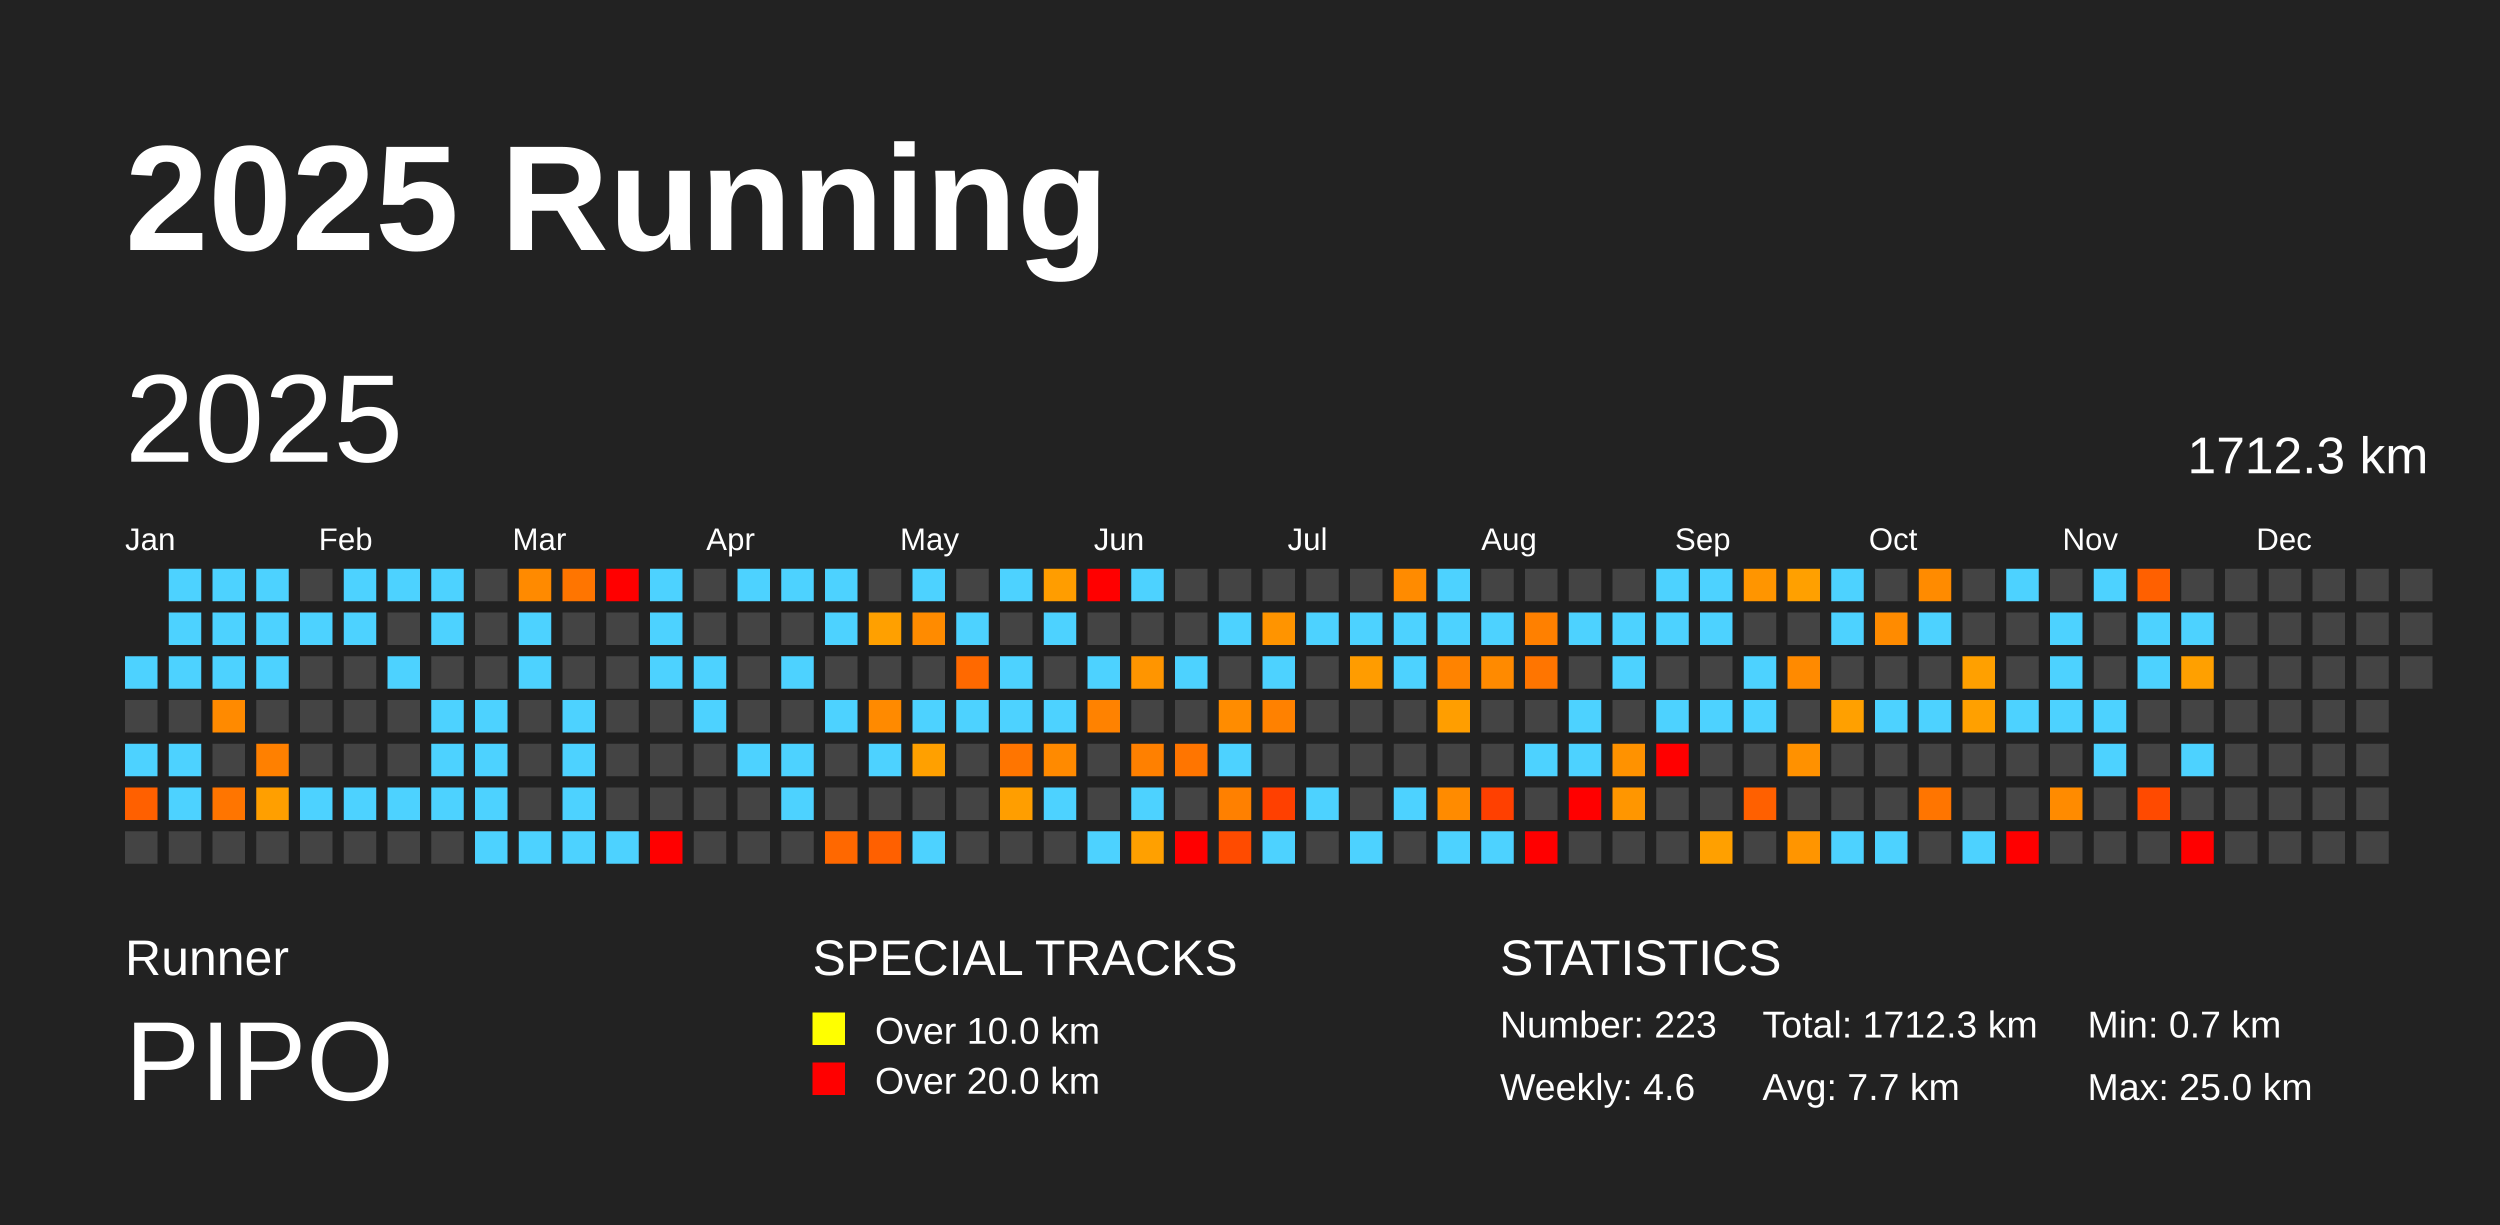
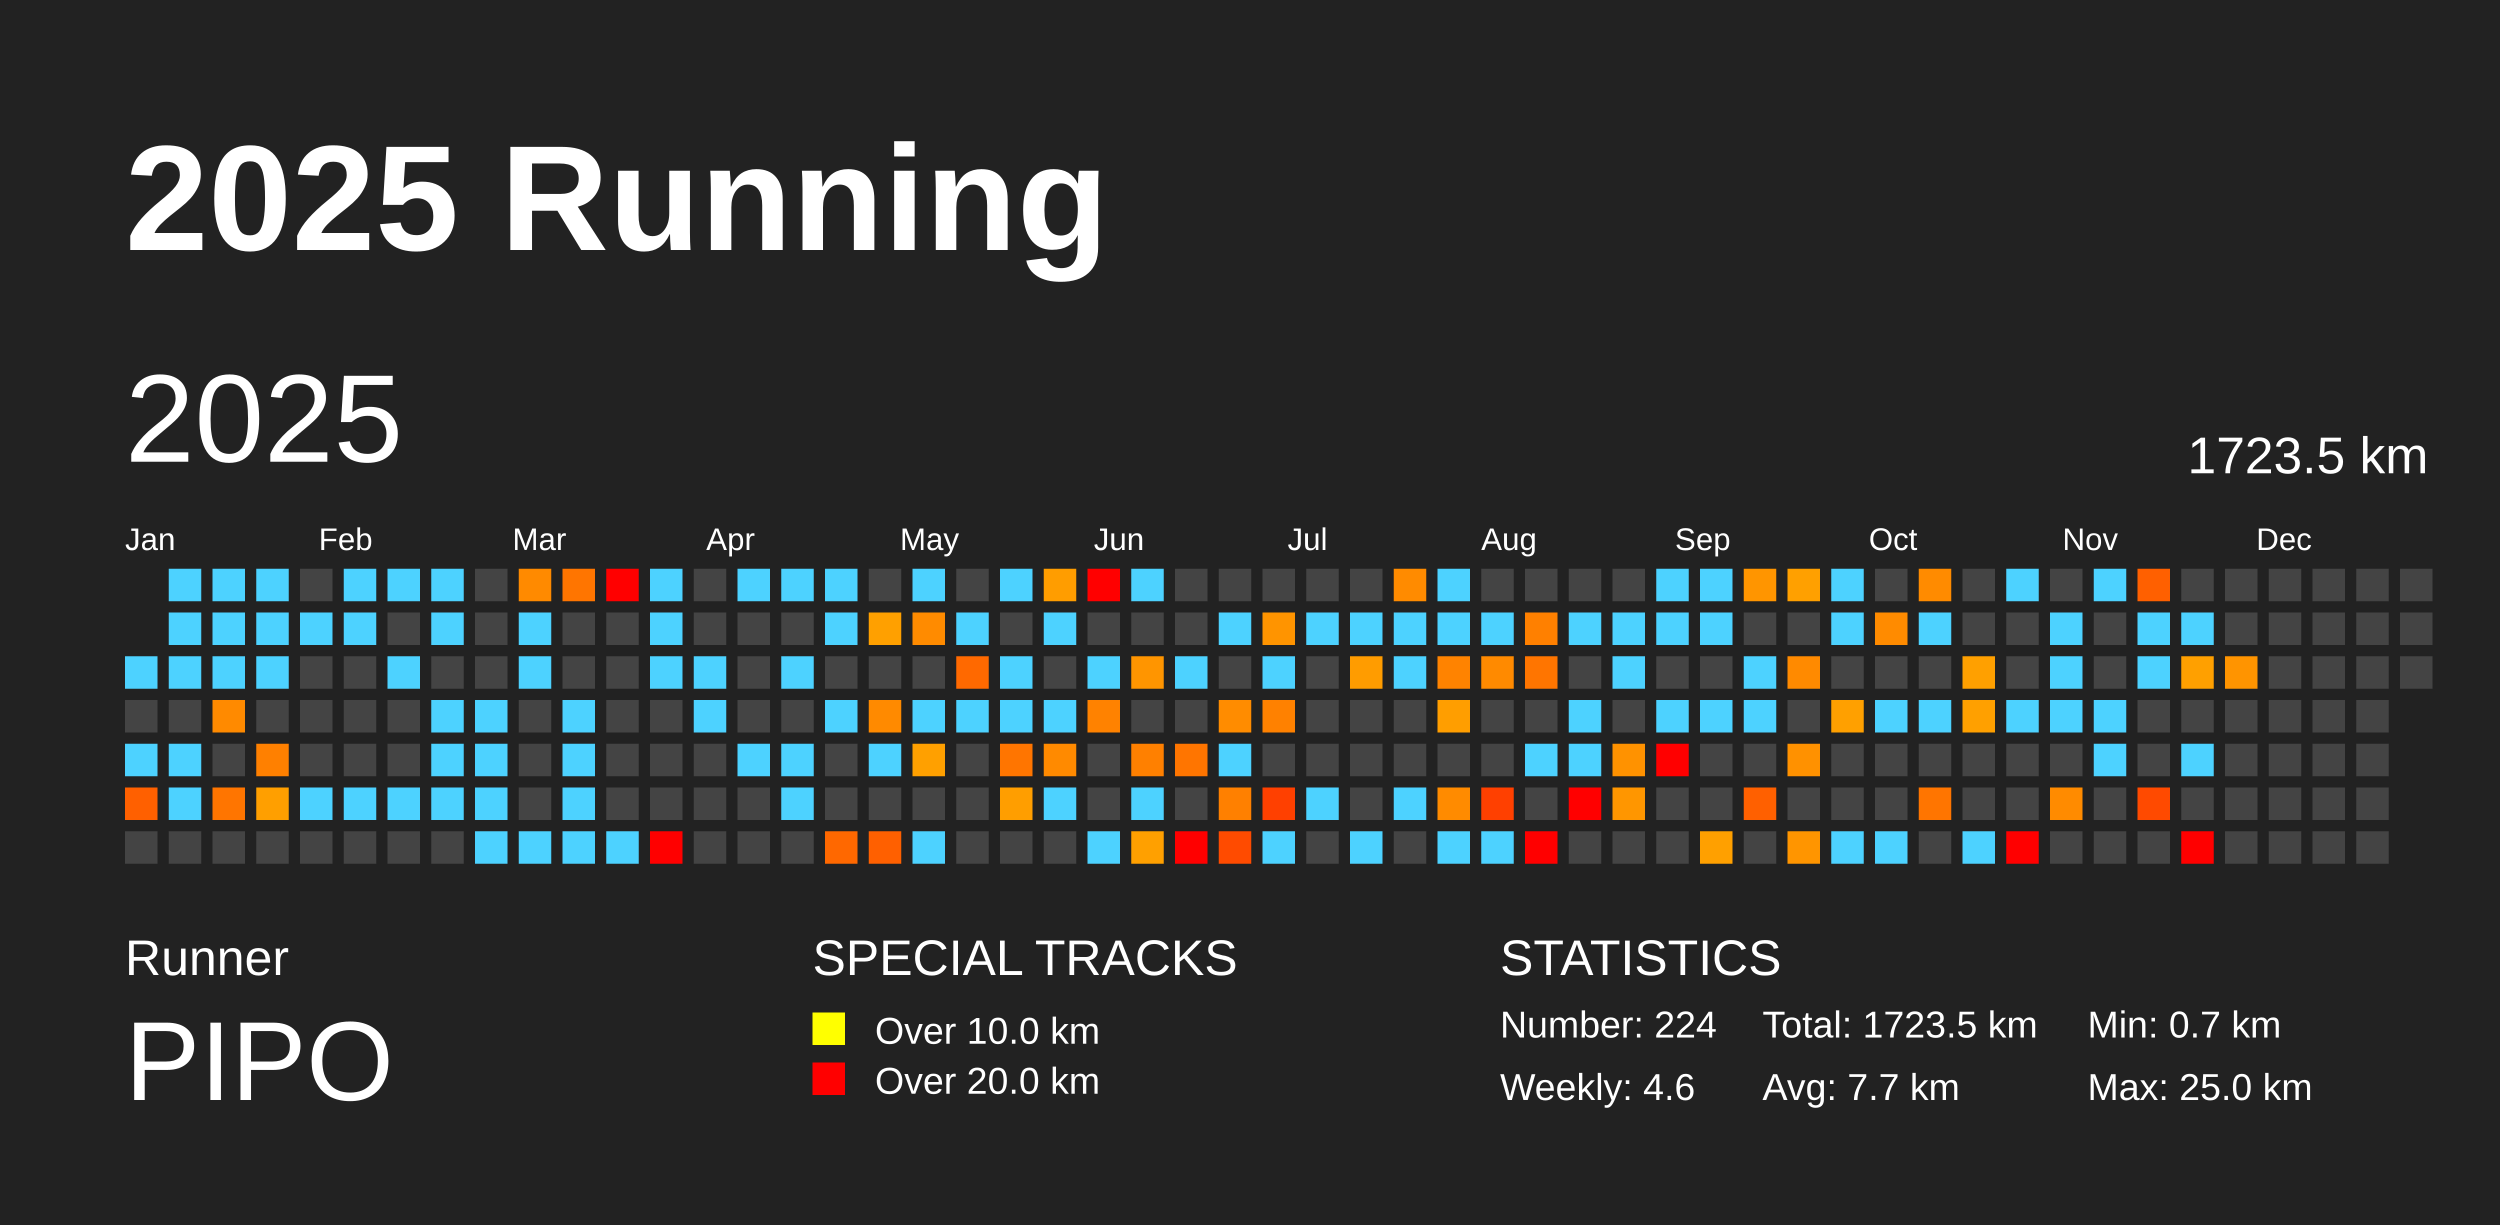
<svg xmlns="http://www.w3.org/2000/svg" baseProfile="full" height="98mm" version="1.1" viewBox="0,0,200,98" width="200mm">
  <defs />
  <rect fill="#222222" height="98" width="200" x="0" y="0" />
  <text fill="#FFFFFF" style="font-size:12px; font-family:Arial; font-weight:bold;" x="10" y="20">2025 Running</text>
  <text fill="#FFFFFF" style="font-size:4px; font-family:Arial" x="10" y="78">Runner</text>
  <text fill="#FFFFFF" style="font-size:9px; font-family:Arial" x="10" y="88">PIPO</text>
  <text fill="#FFFFFF" style="font-size:4px; font-family:Arial" x="65" y="78">SPECIAL TRACKS</text>
  <rect fill="yellow" height="2.6" width="2.6" x="65" y="81" />
  <text fill="#FFFFFF" style="font-size:3px; font-family:Arial" x="70" y="83.5">Over 10.0 km</text>
  <rect fill="red" height="2.6" width="2.6" x="65" y="85" />
  <text fill="#FFFFFF" style="font-size:3px; font-family:Arial" x="70" y="87.5">Over 20.0 km</text>
  <text fill="#FFFFFF" style="font-size:4px; font-family:Arial" x="120" y="78">STATISTICS</text>
-   <text fill="#FFFFFF" style="font-size:3px; font-family:Arial" x="120" y="83">Number: 223</text>
+   <text fill="#FFFFFF" style="font-size:3px; font-family:Arial" x="120" y="83">Number: 224</text>
  <text fill="#FFFFFF" style="font-size:3px; font-family:Arial" x="120" y="88">Weekly: 4.6</text>
-   <text fill="#FFFFFF" style="font-size:3px; font-family:Arial" x="141" y="83">Total: 1712.3 km</text>
+   <text fill="#FFFFFF" style="font-size:3px; font-family:Arial" x="141" y="83">Total: 1723.5 km</text>
  <text fill="#FFFFFF" style="font-size:3px; font-family:Arial" x="141" y="88">Avg: 7.7 km</text>
  <text fill="#FFFFFF" style="font-size:3px; font-family:Arial" x="167" y="83">Min: 0.7 km</text>
  <text fill="#FFFFFF" style="font-size:3px; font-family:Arial" x="167" y="88">Max: 25.0 km</text>
  <text dominant-baseline="hanging" fill="#FFFFFF" style="font-size:10.0px; font-family:Arial;" x="10" y="30">2025</text>
-   <text dominant-baseline="hanging" fill="#FFFFFF" style="font-size:4.125px; font-family:Arial;" x="175" y="35">1712.3 km</text>
+   <text dominant-baseline="hanging" fill="#FFFFFF" style="font-size:4.125px; font-family:Arial;" x="175" y="35">1723.5 km</text>
  <text fill="#FFFFFF" style="font-size:2.5px; font-family:Arial" x="10.0" y="44">Jan</text>
  <text fill="#FFFFFF" style="font-size:2.5px; font-family:Arial" x="25.5" y="44">Feb</text>
  <text fill="#FFFFFF" style="font-size:2.5px; font-family:Arial" x="41.0" y="44">Mar</text>
  <text fill="#FFFFFF" style="font-size:2.5px; font-family:Arial" x="56.5" y="44">Apr</text>
  <text fill="#FFFFFF" style="font-size:2.5px; font-family:Arial" x="72.0" y="44">May</text>
  <text fill="#FFFFFF" style="font-size:2.5px; font-family:Arial" x="87.5" y="44">Jun</text>
  <text fill="#FFFFFF" style="font-size:2.5px; font-family:Arial" x="103.0" y="44">Jul</text>
  <text fill="#FFFFFF" style="font-size:2.5px; font-family:Arial" x="118.5" y="44">Aug</text>
  <text fill="#FFFFFF" style="font-size:2.5px; font-family:Arial" x="134.0" y="44">Sep</text>
  <text fill="#FFFFFF" style="font-size:2.5px; font-family:Arial" x="149.5" y="44">Oct</text>
  <text fill="#FFFFFF" style="font-size:2.5px; font-family:Arial" x="165.0" y="44">Nov</text>
  <text fill="#FFFFFF" style="font-size:2.5px; font-family:Arial" x="180.5" y="44">Dec</text>
  <rect fill="#4dd2ff" height="2.6" width="2.6" x="10.0" y="52.5" />
  <rect fill="#444444" height="2.6" width="2.6" x="10.0" y="56.0" />
  <rect fill="#4dd2ff" height="2.6" width="2.6" x="10.0" y="59.5" />
  <rect fill="#ff6000" height="2.6" width="2.6" x="10.0" y="63.0" />
  <rect fill="#444444" height="2.6" width="2.6" x="10.0" y="66.5" />
  <rect fill="#4dd2ff" height="2.6" width="2.6" x="13.5" y="45.5" />
  <rect fill="#4dd2ff" height="2.6" width="2.6" x="13.5" y="49.0" />
  <rect fill="#4dd2ff" height="2.6" width="2.6" x="13.5" y="52.5" />
  <rect fill="#444444" height="2.6" width="2.6" x="13.5" y="56.0" />
  <rect fill="#4dd2ff" height="2.6" width="2.6" x="13.5" y="59.5" />
  <rect fill="#4dd2ff" height="2.6" width="2.6" x="13.5" y="63.0" />
  <rect fill="#444444" height="2.6" width="2.6" x="13.5" y="66.5" />
  <rect fill="#4dd2ff" height="2.6" width="2.6" x="17.0" y="45.5" />
  <rect fill="#4dd2ff" height="2.6" width="2.6" x="17.0" y="49.0" />
  <rect fill="#4dd2ff" height="2.6" width="2.6" x="17.0" y="52.5" />
  <rect fill="#ff8a00" height="2.6" width="2.6" x="17.0" y="56.0" />
  <rect fill="#444444" height="2.6" width="2.6" x="17.0" y="59.5" />
  <rect fill="#ff7500" height="2.6" width="2.6" x="17.0" y="63.0" />
  <rect fill="#444444" height="2.6" width="2.6" x="17.0" y="66.5" />
  <rect fill="#4dd2ff" height="2.6" width="2.6" x="20.5" y="45.5" />
  <rect fill="#4dd2ff" height="2.6" width="2.6" x="20.5" y="49.0" />
  <rect fill="#4dd2ff" height="2.6" width="2.6" x="20.5" y="52.5" />
  <rect fill="#444444" height="2.6" width="2.6" x="20.5" y="56.0" />
  <rect fill="#ff8000" height="2.6" width="2.6" x="20.5" y="59.5" />
  <rect fill="#ff9f00" height="2.6" width="2.6" x="20.5" y="63.0" />
  <rect fill="#444444" height="2.6" width="2.6" x="20.5" y="66.5" />
  <rect fill="#444444" height="2.6" width="2.6" x="24.0" y="45.5" />
  <rect fill="#4dd2ff" height="2.6" width="2.6" x="24.0" y="49.0" />
  <rect fill="#444444" height="2.6" width="2.6" x="24.0" y="52.5" />
  <rect fill="#444444" height="2.6" width="2.6" x="24.0" y="56.0" />
  <rect fill="#444444" height="2.6" width="2.6" x="24.0" y="59.5" />
  <rect fill="#4dd2ff" height="2.6" width="2.6" x="24.0" y="63.0" />
  <rect fill="#444444" height="2.6" width="2.6" x="24.0" y="66.5" />
  <rect fill="#4dd2ff" height="2.6" width="2.6" x="27.5" y="45.5" />
  <rect fill="#4dd2ff" height="2.6" width="2.6" x="27.5" y="49.0" />
  <rect fill="#444444" height="2.6" width="2.6" x="27.5" y="52.5" />
  <rect fill="#444444" height="2.6" width="2.6" x="27.5" y="56.0" />
  <rect fill="#444444" height="2.6" width="2.6" x="27.5" y="59.5" />
  <rect fill="#4dd2ff" height="2.6" width="2.6" x="27.5" y="63.0" />
  <rect fill="#444444" height="2.6" width="2.6" x="27.5" y="66.5" />
  <rect fill="#4dd2ff" height="2.6" width="2.6" x="31.0" y="45.5" />
  <rect fill="#444444" height="2.6" width="2.6" x="31.0" y="49.0" />
  <rect fill="#4dd2ff" height="2.6" width="2.6" x="31.0" y="52.5" />
  <rect fill="#444444" height="2.6" width="2.6" x="31.0" y="56.0" />
  <rect fill="#444444" height="2.6" width="2.6" x="31.0" y="59.5" />
  <rect fill="#4dd2ff" height="2.6" width="2.6" x="31.0" y="63.0" />
  <rect fill="#444444" height="2.6" width="2.6" x="31.0" y="66.5" />
  <rect fill="#4dd2ff" height="2.6" width="2.6" x="34.5" y="45.5" />
  <rect fill="#4dd2ff" height="2.6" width="2.6" x="34.5" y="49.0" />
  <rect fill="#444444" height="2.6" width="2.6" x="34.5" y="52.5" />
  <rect fill="#4dd2ff" height="2.6" width="2.6" x="34.5" y="56.0" />
  <rect fill="#4dd2ff" height="2.6" width="2.6" x="34.5" y="59.5" />
  <rect fill="#4dd2ff" height="2.6" width="2.6" x="34.5" y="63.0" />
  <rect fill="#444444" height="2.6" width="2.6" x="34.5" y="66.5" />
  <rect fill="#444444" height="2.6" width="2.6" x="38.0" y="45.5" />
  <rect fill="#444444" height="2.6" width="2.6" x="38.0" y="49.0" />
  <rect fill="#444444" height="2.6" width="2.6" x="38.0" y="52.5" />
  <rect fill="#4dd2ff" height="2.6" width="2.6" x="38.0" y="56.0" />
  <rect fill="#4dd2ff" height="2.6" width="2.6" x="38.0" y="59.5" />
  <rect fill="#4dd2ff" height="2.6" width="2.6" x="38.0" y="63.0" />
  <rect fill="#4dd2ff" height="2.6" width="2.6" x="38.0" y="66.5" />
  <rect fill="#ff8a00" height="2.6" width="2.6" x="41.5" y="45.5" />
  <rect fill="#4dd2ff" height="2.6" width="2.6" x="41.5" y="49.0" />
  <rect fill="#4dd2ff" height="2.6" width="2.6" x="41.5" y="52.5" />
  <rect fill="#444444" height="2.6" width="2.6" x="41.5" y="56.0" />
  <rect fill="#444444" height="2.6" width="2.6" x="41.5" y="59.5" />
  <rect fill="#444444" height="2.6" width="2.6" x="41.5" y="63.0" />
  <rect fill="#4dd2ff" height="2.6" width="2.6" x="41.5" y="66.5" />
  <rect fill="#ff7500" height="2.6" width="2.6" x="45.0" y="45.5" />
  <rect fill="#444444" height="2.6" width="2.6" x="45.0" y="49.0" />
  <rect fill="#444444" height="2.6" width="2.6" x="45.0" y="52.5" />
  <rect fill="#4dd2ff" height="2.6" width="2.6" x="45.0" y="56.0" />
  <rect fill="#4dd2ff" height="2.6" width="2.6" x="45.0" y="59.5" />
  <rect fill="#4dd2ff" height="2.6" width="2.6" x="45.0" y="63.0" />
  <rect fill="#4dd2ff" height="2.6" width="2.6" x="45.0" y="66.5" />
  <rect fill="red" height="2.6" width="2.6" x="48.5" y="45.5" />
  <rect fill="#444444" height="2.6" width="2.6" x="48.5" y="49.0" />
  <rect fill="#444444" height="2.6" width="2.6" x="48.5" y="52.5" />
  <rect fill="#444444" height="2.6" width="2.6" x="48.5" y="56.0" />
  <rect fill="#444444" height="2.6" width="2.6" x="48.5" y="59.5" />
  <rect fill="#444444" height="2.6" width="2.6" x="48.5" y="63.0" />
  <rect fill="#4dd2ff" height="2.6" width="2.6" x="48.5" y="66.5" />
  <rect fill="#4dd2ff" height="2.6" width="2.6" x="52.0" y="45.5" />
  <rect fill="#4dd2ff" height="2.6" width="2.6" x="52.0" y="49.0" />
  <rect fill="#4dd2ff" height="2.6" width="2.6" x="52.0" y="52.5" />
  <rect fill="#444444" height="2.6" width="2.6" x="52.0" y="56.0" />
  <rect fill="#444444" height="2.6" width="2.6" x="52.0" y="59.5" />
  <rect fill="#444444" height="2.6" width="2.6" x="52.0" y="63.0" />
  <rect fill="red" height="2.6" width="2.6" x="52.0" y="66.5" />
  <rect fill="#444444" height="2.6" width="2.6" x="55.5" y="45.5" />
  <rect fill="#444444" height="2.6" width="2.6" x="55.5" y="49.0" />
  <rect fill="#4dd2ff" height="2.6" width="2.6" x="55.5" y="52.5" />
  <rect fill="#4dd2ff" height="2.6" width="2.6" x="55.5" y="56.0" />
  <rect fill="#444444" height="2.6" width="2.6" x="55.5" y="59.5" />
  <rect fill="#444444" height="2.6" width="2.6" x="55.5" y="63.0" />
  <rect fill="#444444" height="2.6" width="2.6" x="55.5" y="66.5" />
  <rect fill="#4dd2ff" height="2.6" width="2.6" x="59.0" y="45.5" />
  <rect fill="#444444" height="2.6" width="2.6" x="59.0" y="49.0" />
  <rect fill="#444444" height="2.6" width="2.6" x="59.0" y="52.5" />
  <rect fill="#444444" height="2.6" width="2.6" x="59.0" y="56.0" />
  <rect fill="#4dd2ff" height="2.6" width="2.6" x="59.0" y="59.5" />
  <rect fill="#444444" height="2.6" width="2.6" x="59.0" y="63.0" />
  <rect fill="#444444" height="2.6" width="2.6" x="59.0" y="66.5" />
  <rect fill="#4dd2ff" height="2.6" width="2.6" x="62.5" y="45.5" />
  <rect fill="#444444" height="2.6" width="2.6" x="62.5" y="49.0" />
  <rect fill="#4dd2ff" height="2.6" width="2.6" x="62.5" y="52.5" />
  <rect fill="#444444" height="2.6" width="2.6" x="62.5" y="56.0" />
  <rect fill="#4dd2ff" height="2.6" width="2.6" x="62.5" y="59.5" />
  <rect fill="#4dd2ff" height="2.6" width="2.6" x="62.5" y="63.0" />
  <rect fill="#444444" height="2.6" width="2.6" x="62.5" y="66.5" />
  <rect fill="#4dd2ff" height="2.6" width="2.6" x="66.0" y="45.5" />
  <rect fill="#4dd2ff" height="2.6" width="2.6" x="66.0" y="49.0" />
  <rect fill="#444444" height="2.6" width="2.6" x="66.0" y="52.5" />
  <rect fill="#4dd2ff" height="2.6" width="2.6" x="66.0" y="56.0" />
  <rect fill="#444444" height="2.6" width="2.6" x="66.0" y="59.5" />
  <rect fill="#444444" height="2.6" width="2.6" x="66.0" y="63.0" />
  <rect fill="#ff6800" height="2.6" width="2.6" x="66.0" y="66.5" />
  <rect fill="#444444" height="2.6" width="2.6" x="69.5" y="45.5" />
  <rect fill="#ffa000" height="2.6" width="2.6" x="69.5" y="49.0" />
  <rect fill="#444444" height="2.6" width="2.6" x="69.5" y="52.5" />
  <rect fill="#ff8a00" height="2.6" width="2.6" x="69.5" y="56.0" />
  <rect fill="#4dd2ff" height="2.6" width="2.6" x="69.5" y="59.5" />
  <rect fill="#444444" height="2.6" width="2.6" x="69.5" y="63.0" />
  <rect fill="#ff6000" height="2.6" width="2.6" x="69.5" y="66.5" />
  <rect fill="#4dd2ff" height="2.6" width="2.6" x="73.0" y="45.5" />
  <rect fill="#ff8b00" height="2.6" width="2.6" x="73.0" y="49.0" />
  <rect fill="#444444" height="2.6" width="2.6" x="73.0" y="52.5" />
  <rect fill="#4dd2ff" height="2.6" width="2.6" x="73.0" y="56.0" />
  <rect fill="#ffa000" height="2.6" width="2.6" x="73.0" y="59.5" />
  <rect fill="#444444" height="2.6" width="2.6" x="73.0" y="63.0" />
  <rect fill="#4dd2ff" height="2.6" width="2.6" x="73.0" y="66.5" />
  <rect fill="#444444" height="2.6" width="2.6" x="76.5" y="45.5" />
  <rect fill="#4dd2ff" height="2.6" width="2.6" x="76.5" y="49.0" />
  <rect fill="#ff6900" height="2.6" width="2.6" x="76.5" y="52.5" />
  <rect fill="#4dd2ff" height="2.6" width="2.6" x="76.5" y="56.0" />
  <rect fill="#444444" height="2.6" width="2.6" x="76.5" y="59.5" />
  <rect fill="#444444" height="2.6" width="2.6" x="76.5" y="63.0" />
  <rect fill="#444444" height="2.6" width="2.6" x="76.5" y="66.5" />
  <rect fill="#4dd2ff" height="2.6" width="2.6" x="80.0" y="45.5" />
  <rect fill="#444444" height="2.6" width="2.6" x="80.0" y="49.0" />
  <rect fill="#4dd2ff" height="2.6" width="2.6" x="80.0" y="52.5" />
  <rect fill="#4dd2ff" height="2.6" width="2.6" x="80.0" y="56.0" />
  <rect fill="#ff7500" height="2.6" width="2.6" x="80.0" y="59.5" />
  <rect fill="#ff9e00" height="2.6" width="2.6" x="80.0" y="63.0" />
  <rect fill="#444444" height="2.6" width="2.6" x="80.0" y="66.5" />
  <rect fill="#ff9d00" height="2.6" width="2.6" x="83.5" y="45.5" />
  <rect fill="#4dd2ff" height="2.6" width="2.6" x="83.5" y="49.0" />
  <rect fill="#444444" height="2.6" width="2.6" x="83.5" y="52.5" />
  <rect fill="#4dd2ff" height="2.6" width="2.6" x="83.5" y="56.0" />
  <rect fill="#ff8a00" height="2.6" width="2.6" x="83.5" y="59.5" />
  <rect fill="#4dd2ff" height="2.6" width="2.6" x="83.5" y="63.0" />
  <rect fill="#444444" height="2.6" width="2.6" x="83.5" y="66.5" />
  <rect fill="red" height="2.6" width="2.6" x="87.0" y="45.5" />
  <rect fill="#444444" height="2.6" width="2.6" x="87.0" y="49.0" />
  <rect fill="#4dd2ff" height="2.6" width="2.6" x="87.0" y="52.5" />
  <rect fill="#ff8200" height="2.6" width="2.6" x="87.0" y="56.0" />
  <rect fill="#444444" height="2.6" width="2.6" x="87.0" y="59.5" />
  <rect fill="#444444" height="2.6" width="2.6" x="87.0" y="63.0" />
  <rect fill="#4dd2ff" height="2.6" width="2.6" x="87.0" y="66.5" />
  <rect fill="#4dd2ff" height="2.6" width="2.6" x="90.5" y="45.5" />
  <rect fill="#444444" height="2.6" width="2.6" x="90.5" y="49.0" />
  <rect fill="#ff9500" height="2.6" width="2.6" x="90.5" y="52.5" />
  <rect fill="#444444" height="2.6" width="2.6" x="90.5" y="56.0" />
  <rect fill="#ff8000" height="2.6" width="2.6" x="90.5" y="59.5" />
  <rect fill="#4dd2ff" height="2.6" width="2.6" x="90.5" y="63.0" />
  <rect fill="#ffa000" height="2.6" width="2.6" x="90.5" y="66.5" />
  <rect fill="#444444" height="2.6" width="2.6" x="94.0" y="45.5" />
  <rect fill="#444444" height="2.6" width="2.6" x="94.0" y="49.0" />
  <rect fill="#4dd2ff" height="2.6" width="2.6" x="94.0" y="52.5" />
  <rect fill="#444444" height="2.6" width="2.6" x="94.0" y="56.0" />
  <rect fill="#ff7500" height="2.6" width="2.6" x="94.0" y="59.5" />
  <rect fill="#444444" height="2.6" width="2.6" x="94.0" y="63.0" />
  <rect fill="red" height="2.6" width="2.6" x="94.0" y="66.5" />
  <rect fill="#444444" height="2.6" width="2.6" x="97.5" y="45.5" />
  <rect fill="#4dd2ff" height="2.6" width="2.6" x="97.5" y="49.0" />
  <rect fill="#444444" height="2.6" width="2.6" x="97.5" y="52.5" />
  <rect fill="#ff8c00" height="2.6" width="2.6" x="97.5" y="56.0" />
  <rect fill="#4dd2ff" height="2.6" width="2.6" x="97.5" y="59.5" />
  <rect fill="#ff8000" height="2.6" width="2.6" x="97.5" y="63.0" />
  <rect fill="#ff4b00" height="2.6" width="2.6" x="97.5" y="66.5" />
  <rect fill="#444444" height="2.6" width="2.6" x="101.0" y="45.5" />
  <rect fill="#ff9400" height="2.6" width="2.6" x="101.0" y="49.0" />
  <rect fill="#4dd2ff" height="2.6" width="2.6" x="101.0" y="52.5" />
  <rect fill="#ff8100" height="2.6" width="2.6" x="101.0" y="56.0" />
  <rect fill="#444444" height="2.6" width="2.6" x="101.0" y="59.5" />
  <rect fill="#ff4000" height="2.6" width="2.6" x="101.0" y="63.0" />
  <rect fill="#4dd2ff" height="2.6" width="2.6" x="101.0" y="66.5" />
  <rect fill="#444444" height="2.6" width="2.6" x="104.5" y="45.5" />
  <rect fill="#4dd2ff" height="2.6" width="2.6" x="104.5" y="49.0" />
  <rect fill="#444444" height="2.6" width="2.6" x="104.5" y="52.5" />
  <rect fill="#444444" height="2.6" width="2.6" x="104.5" y="56.0" />
  <rect fill="#444444" height="2.6" width="2.6" x="104.5" y="59.5" />
  <rect fill="#4dd2ff" height="2.6" width="2.6" x="104.5" y="63.0" />
  <rect fill="#444444" height="2.6" width="2.6" x="104.5" y="66.5" />
  <rect fill="#444444" height="2.6" width="2.6" x="108.0" y="45.5" />
  <rect fill="#4dd2ff" height="2.6" width="2.6" x="108.0" y="49.0" />
  <rect fill="#ff9c00" height="2.6" width="2.6" x="108.0" y="52.5" />
  <rect fill="#444444" height="2.6" width="2.6" x="108.0" y="56.0" />
  <rect fill="#444444" height="2.6" width="2.6" x="108.0" y="59.5" />
  <rect fill="#444444" height="2.6" width="2.6" x="108.0" y="63.0" />
  <rect fill="#4dd2ff" height="2.6" width="2.6" x="108.0" y="66.5" />
  <rect fill="#ff8b00" height="2.6" width="2.6" x="111.5" y="45.5" />
  <rect fill="#4dd2ff" height="2.6" width="2.6" x="111.5" y="49.0" />
  <rect fill="#4dd2ff" height="2.6" width="2.6" x="111.5" y="52.5" />
  <rect fill="#444444" height="2.6" width="2.6" x="111.5" y="56.0" />
  <rect fill="#444444" height="2.6" width="2.6" x="111.5" y="59.5" />
  <rect fill="#4dd2ff" height="2.6" width="2.6" x="111.5" y="63.0" />
  <rect fill="#444444" height="2.6" width="2.6" x="111.5" y="66.5" />
  <rect fill="#4dd2ff" height="2.6" width="2.6" x="115.0" y="45.5" />
  <rect fill="#4dd2ff" height="2.6" width="2.6" x="115.0" y="49.0" />
  <rect fill="#ff8300" height="2.6" width="2.6" x="115.0" y="52.5" />
  <rect fill="#ff9e00" height="2.6" width="2.6" x="115.0" y="56.0" />
  <rect fill="#444444" height="2.6" width="2.6" x="115.0" y="59.5" />
  <rect fill="#ff8b00" height="2.6" width="2.6" x="115.0" y="63.0" />
  <rect fill="#4dd2ff" height="2.6" width="2.6" x="115.0" y="66.5" />
  <rect fill="#444444" height="2.6" width="2.6" x="118.5" y="45.5" />
  <rect fill="#4dd2ff" height="2.6" width="2.6" x="118.5" y="49.0" />
  <rect fill="#ff8a00" height="2.6" width="2.6" x="118.5" y="52.5" />
  <rect fill="#444444" height="2.6" width="2.6" x="118.5" y="56.0" />
  <rect fill="#444444" height="2.6" width="2.6" x="118.5" y="59.5" />
  <rect fill="#ff4000" height="2.6" width="2.6" x="118.5" y="63.0" />
  <rect fill="#4dd2ff" height="2.6" width="2.6" x="118.5" y="66.5" />
  <rect fill="#444444" height="2.6" width="2.6" x="122.0" y="45.5" />
  <rect fill="#ff8000" height="2.6" width="2.6" x="122.0" y="49.0" />
  <rect fill="#ff7500" height="2.6" width="2.6" x="122.0" y="52.5" />
  <rect fill="#444444" height="2.6" width="2.6" x="122.0" y="56.0" />
  <rect fill="#4dd2ff" height="2.6" width="2.6" x="122.0" y="59.5" />
  <rect fill="#444444" height="2.6" width="2.6" x="122.0" y="63.0" />
  <rect fill="red" height="2.6" width="2.6" x="122.0" y="66.5" />
  <rect fill="#444444" height="2.6" width="2.6" x="125.5" y="45.5" />
  <rect fill="#4dd2ff" height="2.6" width="2.6" x="125.5" y="49.0" />
  <rect fill="#444444" height="2.6" width="2.6" x="125.5" y="52.5" />
  <rect fill="#4dd2ff" height="2.6" width="2.6" x="125.5" y="56.0" />
  <rect fill="#4dd2ff" height="2.6" width="2.6" x="125.5" y="59.5" />
  <rect fill="red" height="2.6" width="2.6" x="125.5" y="63.0" />
  <rect fill="#444444" height="2.6" width="2.6" x="125.5" y="66.5" />
  <rect fill="#444444" height="2.6" width="2.6" x="129.0" y="45.5" />
  <rect fill="#4dd2ff" height="2.6" width="2.6" x="129.0" y="49.0" />
  <rect fill="#4dd2ff" height="2.6" width="2.6" x="129.0" y="52.5" />
  <rect fill="#444444" height="2.6" width="2.6" x="129.0" y="56.0" />
  <rect fill="#ff9200" height="2.6" width="2.6" x="129.0" y="59.5" />
  <rect fill="#ff9600" height="2.6" width="2.6" x="129.0" y="63.0" />
  <rect fill="#444444" height="2.6" width="2.6" x="129.0" y="66.5" />
  <rect fill="#4dd2ff" height="2.6" width="2.6" x="132.5" y="45.5" />
  <rect fill="#4dd2ff" height="2.6" width="2.6" x="132.5" y="49.0" />
  <rect fill="#444444" height="2.6" width="2.6" x="132.5" y="52.5" />
  <rect fill="#4dd2ff" height="2.6" width="2.6" x="132.5" y="56.0" />
  <rect fill="red" height="2.6" width="2.6" x="132.5" y="59.5" />
  <rect fill="#444444" height="2.6" width="2.6" x="132.5" y="63.0" />
  <rect fill="#444444" height="2.6" width="2.6" x="132.5" y="66.5" />
  <rect fill="#4dd2ff" height="2.6" width="2.6" x="136.0" y="45.5" />
  <rect fill="#4dd2ff" height="2.6" width="2.6" x="136.0" y="49.0" />
  <rect fill="#444444" height="2.6" width="2.6" x="136.0" y="52.5" />
  <rect fill="#4dd2ff" height="2.6" width="2.6" x="136.0" y="56.0" />
  <rect fill="#444444" height="2.6" width="2.6" x="136.0" y="59.5" />
  <rect fill="#444444" height="2.6" width="2.6" x="136.0" y="63.0" />
  <rect fill="#ffa000" height="2.6" width="2.6" x="136.0" y="66.5" />
  <rect fill="#ff9500" height="2.6" width="2.6" x="139.5" y="45.5" />
  <rect fill="#444444" height="2.6" width="2.6" x="139.5" y="49.0" />
  <rect fill="#4dd2ff" height="2.6" width="2.6" x="139.5" y="52.5" />
  <rect fill="#4dd2ff" height="2.6" width="2.6" x="139.5" y="56.0" />
  <rect fill="#444444" height="2.6" width="2.6" x="139.5" y="59.5" />
  <rect fill="#ff6000" height="2.6" width="2.6" x="139.5" y="63.0" />
  <rect fill="#444444" height="2.6" width="2.6" x="139.5" y="66.5" />
  <rect fill="#ffa000" height="2.6" width="2.6" x="143.0" y="45.5" />
  <rect fill="#444444" height="2.6" width="2.6" x="143.0" y="49.0" />
  <rect fill="#ff8a00" height="2.6" width="2.6" x="143.0" y="52.5" />
  <rect fill="#444444" height="2.6" width="2.6" x="143.0" y="56.0" />
  <rect fill="#ff9100" height="2.6" width="2.6" x="143.0" y="59.5" />
  <rect fill="#444444" height="2.6" width="2.6" x="143.0" y="63.0" />
  <rect fill="#ff9500" height="2.6" width="2.6" x="143.0" y="66.5" />
  <rect fill="#4dd2ff" height="2.6" width="2.6" x="146.5" y="45.5" />
  <rect fill="#4dd2ff" height="2.6" width="2.6" x="146.5" y="49.0" />
  <rect fill="#444444" height="2.6" width="2.6" x="146.5" y="52.5" />
  <rect fill="#ffa000" height="2.6" width="2.6" x="146.5" y="56.0" />
  <rect fill="#444444" height="2.6" width="2.6" x="146.5" y="59.5" />
  <rect fill="#444444" height="2.6" width="2.6" x="146.5" y="63.0" />
  <rect fill="#4dd2ff" height="2.6" width="2.6" x="146.5" y="66.5" />
  <rect fill="#444444" height="2.6" width="2.6" x="150.0" y="45.5" />
  <rect fill="#ff8b00" height="2.6" width="2.6" x="150.0" y="49.0" />
  <rect fill="#444444" height="2.6" width="2.6" x="150.0" y="52.5" />
  <rect fill="#4dd2ff" height="2.6" width="2.6" x="150.0" y="56.0" />
  <rect fill="#444444" height="2.6" width="2.6" x="150.0" y="59.5" />
  <rect fill="#444444" height="2.6" width="2.6" x="150.0" y="63.0" />
  <rect fill="#4dd2ff" height="2.6" width="2.6" x="150.0" y="66.5" />
  <rect fill="#ff8b00" height="2.6" width="2.6" x="153.5" y="45.5" />
  <rect fill="#4dd2ff" height="2.6" width="2.6" x="153.5" y="49.0" />
  <rect fill="#444444" height="2.6" width="2.6" x="153.5" y="52.5" />
  <rect fill="#4dd2ff" height="2.6" width="2.6" x="153.5" y="56.0" />
  <rect fill="#444444" height="2.6" width="2.6" x="153.5" y="59.5" />
  <rect fill="#ff7500" height="2.6" width="2.6" x="153.5" y="63.0" />
  <rect fill="#444444" height="2.6" width="2.6" x="153.5" y="66.5" />
  <rect fill="#444444" height="2.6" width="2.6" x="157.0" y="45.5" />
  <rect fill="#444444" height="2.6" width="2.6" x="157.0" y="49.0" />
  <rect fill="#ffa000" height="2.6" width="2.6" x="157.0" y="52.5" />
  <rect fill="#ffa000" height="2.6" width="2.6" x="157.0" y="56.0" />
  <rect fill="#444444" height="2.6" width="2.6" x="157.0" y="59.5" />
  <rect fill="#444444" height="2.6" width="2.6" x="157.0" y="63.0" />
  <rect fill="#4dd2ff" height="2.6" width="2.6" x="157.0" y="66.5" />
  <rect fill="#4dd2ff" height="2.6" width="2.6" x="160.5" y="45.5" />
  <rect fill="#444444" height="2.6" width="2.6" x="160.5" y="49.0" />
  <rect fill="#444444" height="2.6" width="2.6" x="160.5" y="52.5" />
  <rect fill="#4dd2ff" height="2.6" width="2.6" x="160.5" y="56.0" />
  <rect fill="#444444" height="2.6" width="2.6" x="160.5" y="59.5" />
  <rect fill="#444444" height="2.6" width="2.6" x="160.5" y="63.0" />
  <rect fill="red" height="2.6" width="2.6" x="160.5" y="66.5" />
  <rect fill="#444444" height="2.6" width="2.6" x="164.0" y="45.5" />
  <rect fill="#4dd2ff" height="2.6" width="2.6" x="164.0" y="49.0" />
  <rect fill="#4dd2ff" height="2.6" width="2.6" x="164.0" y="52.5" />
  <rect fill="#4dd2ff" height="2.6" width="2.6" x="164.0" y="56.0" />
  <rect fill="#444444" height="2.6" width="2.6" x="164.0" y="59.5" />
  <rect fill="#ff8b00" height="2.6" width="2.6" x="164.0" y="63.0" />
  <rect fill="#444444" height="2.6" width="2.6" x="164.0" y="66.5" />
  <rect fill="#4dd2ff" height="2.6" width="2.6" x="167.5" y="45.5" />
  <rect fill="#444444" height="2.6" width="2.6" x="167.5" y="49.0" />
  <rect fill="#444444" height="2.6" width="2.6" x="167.5" y="52.5" />
  <rect fill="#4dd2ff" height="2.6" width="2.6" x="167.5" y="56.0" />
  <rect fill="#4dd2ff" height="2.6" width="2.6" x="167.5" y="59.5" />
  <rect fill="#444444" height="2.6" width="2.6" x="167.5" y="63.0" />
  <rect fill="#444444" height="2.6" width="2.6" x="167.5" y="66.5" />
  <rect fill="#ff6000" height="2.6" width="2.6" x="171.0" y="45.5" />
  <rect fill="#4dd2ff" height="2.6" width="2.6" x="171.0" y="49.0" />
  <rect fill="#4dd2ff" height="2.6" width="2.6" x="171.0" y="52.5" />
  <rect fill="#444444" height="2.6" width="2.6" x="171.0" y="56.0" />
  <rect fill="#444444" height="2.6" width="2.6" x="171.0" y="59.5" />
  <rect fill="#ff4a00" height="2.6" width="2.6" x="171.0" y="63.0" />
  <rect fill="#444444" height="2.6" width="2.6" x="171.0" y="66.5" />
  <rect fill="#444444" height="2.6" width="2.6" x="174.5" y="45.5" />
  <rect fill="#4dd2ff" height="2.6" width="2.6" x="174.5" y="49.0" />
  <rect fill="#ffa000" height="2.6" width="2.6" x="174.5" y="52.5" />
  <rect fill="#444444" height="2.6" width="2.6" x="174.5" y="56.0" />
  <rect fill="#4dd2ff" height="2.6" width="2.6" x="174.5" y="59.5" />
  <rect fill="#444444" height="2.6" width="2.6" x="174.5" y="63.0" />
  <rect fill="red" height="2.6" width="2.6" x="174.5" y="66.5" />
  <rect fill="#444444" height="2.6" width="2.6" x="178.0" y="45.5" />
  <rect fill="#444444" height="2.6" width="2.6" x="178.0" y="49.0" />
-   <rect fill="#444444" height="2.6" width="2.6" x="178.0" y="52.5" />
+   <rect fill="#ff9400" height="2.6" width="2.6" x="178.0" y="52.5" />
  <rect fill="#444444" height="2.6" width="2.6" x="178.0" y="56.0" />
  <rect fill="#444444" height="2.6" width="2.6" x="178.0" y="59.5" />
  <rect fill="#444444" height="2.6" width="2.6" x="178.0" y="63.0" />
  <rect fill="#444444" height="2.6" width="2.6" x="178.0" y="66.5" />
  <rect fill="#444444" height="2.6" width="2.6" x="181.5" y="45.5" />
  <rect fill="#444444" height="2.6" width="2.6" x="181.5" y="49.0" />
  <rect fill="#444444" height="2.6" width="2.6" x="181.5" y="52.5" />
  <rect fill="#444444" height="2.6" width="2.6" x="181.5" y="56.0" />
  <rect fill="#444444" height="2.6" width="2.6" x="181.5" y="59.5" />
  <rect fill="#444444" height="2.6" width="2.6" x="181.5" y="63.0" />
  <rect fill="#444444" height="2.6" width="2.6" x="181.5" y="66.5" />
  <rect fill="#444444" height="2.6" width="2.6" x="185.0" y="45.5" />
  <rect fill="#444444" height="2.6" width="2.6" x="185.0" y="49.0" />
  <rect fill="#444444" height="2.6" width="2.6" x="185.0" y="52.5" />
  <rect fill="#444444" height="2.6" width="2.6" x="185.0" y="56.0" />
  <rect fill="#444444" height="2.6" width="2.6" x="185.0" y="59.5" />
  <rect fill="#444444" height="2.6" width="2.6" x="185.0" y="63.0" />
  <rect fill="#444444" height="2.6" width="2.6" x="185.0" y="66.5" />
  <rect fill="#444444" height="2.6" width="2.6" x="188.5" y="45.5" />
  <rect fill="#444444" height="2.6" width="2.6" x="188.5" y="49.0" />
  <rect fill="#444444" height="2.6" width="2.6" x="188.5" y="52.5" />
  <rect fill="#444444" height="2.6" width="2.6" x="188.5" y="56.0" />
  <rect fill="#444444" height="2.6" width="2.6" x="188.5" y="59.5" />
  <rect fill="#444444" height="2.6" width="2.6" x="188.5" y="63.0" />
  <rect fill="#444444" height="2.6" width="2.6" x="188.5" y="66.5" />
  <rect fill="#444444" height="2.6" width="2.6" x="192.0" y="45.5" />
  <rect fill="#444444" height="2.6" width="2.6" x="192.0" y="49.0" />
  <rect fill="#444444" height="2.6" width="2.6" x="192.0" y="52.5" />
</svg>
